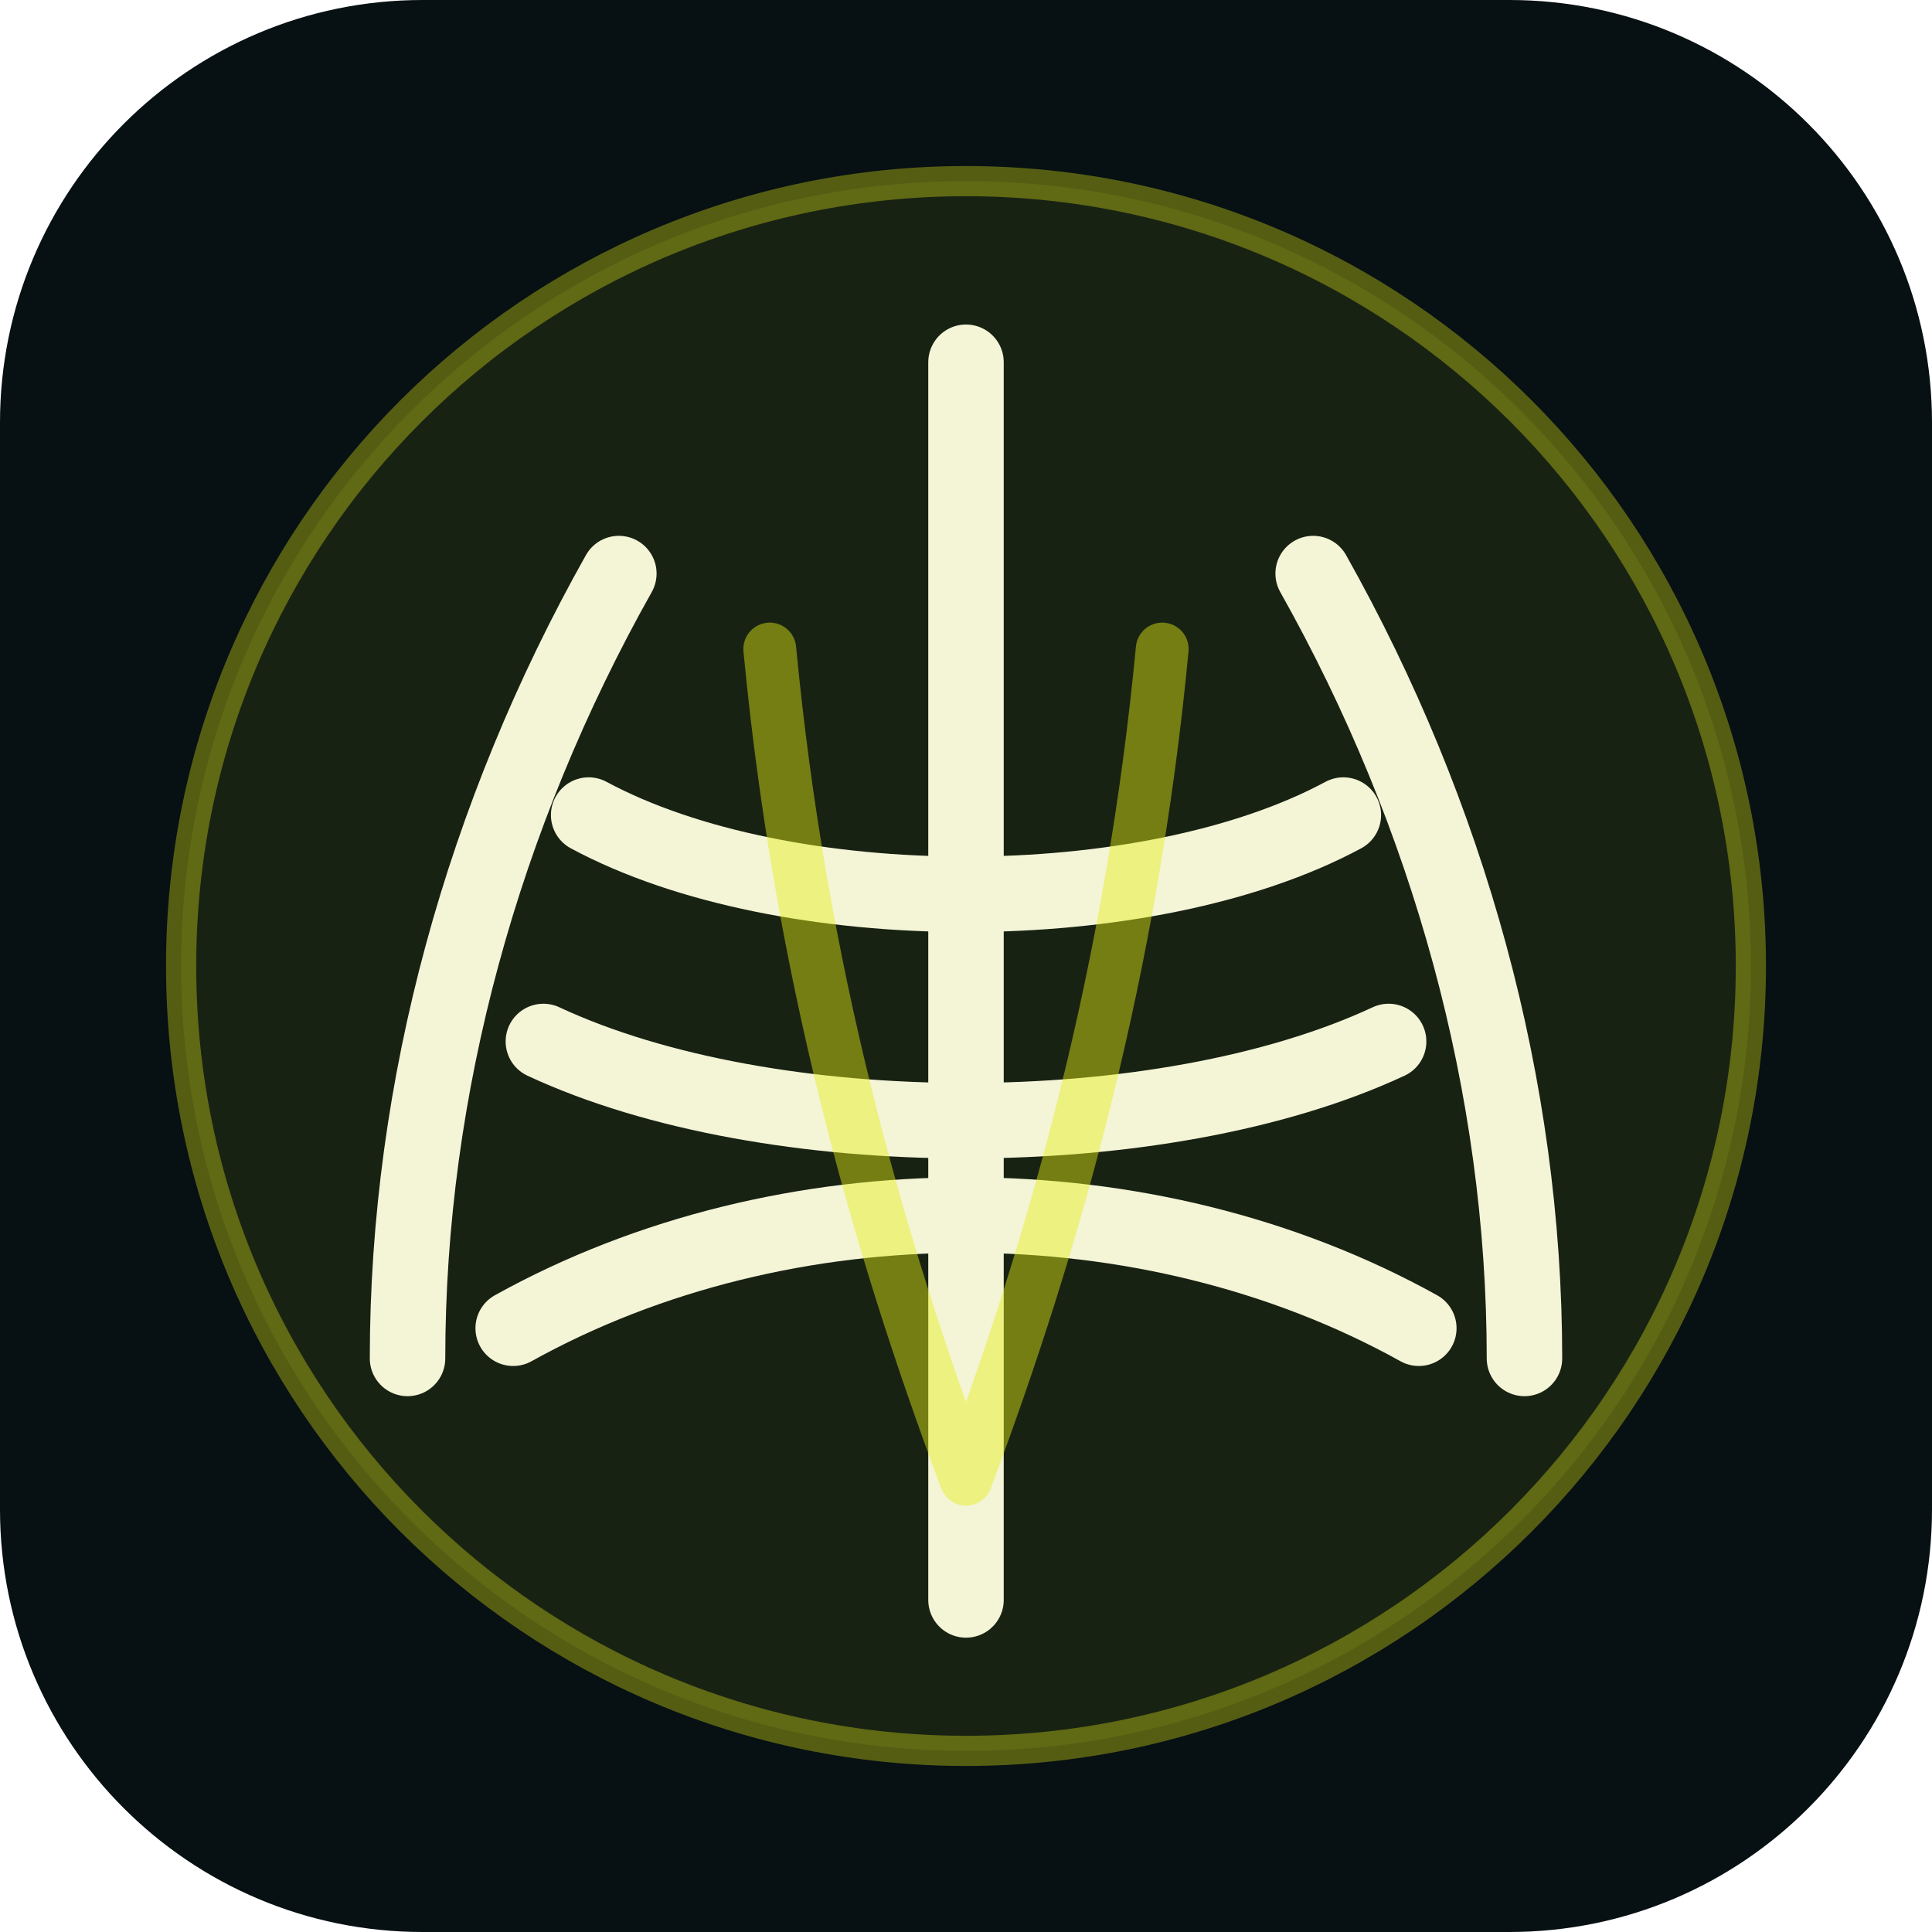
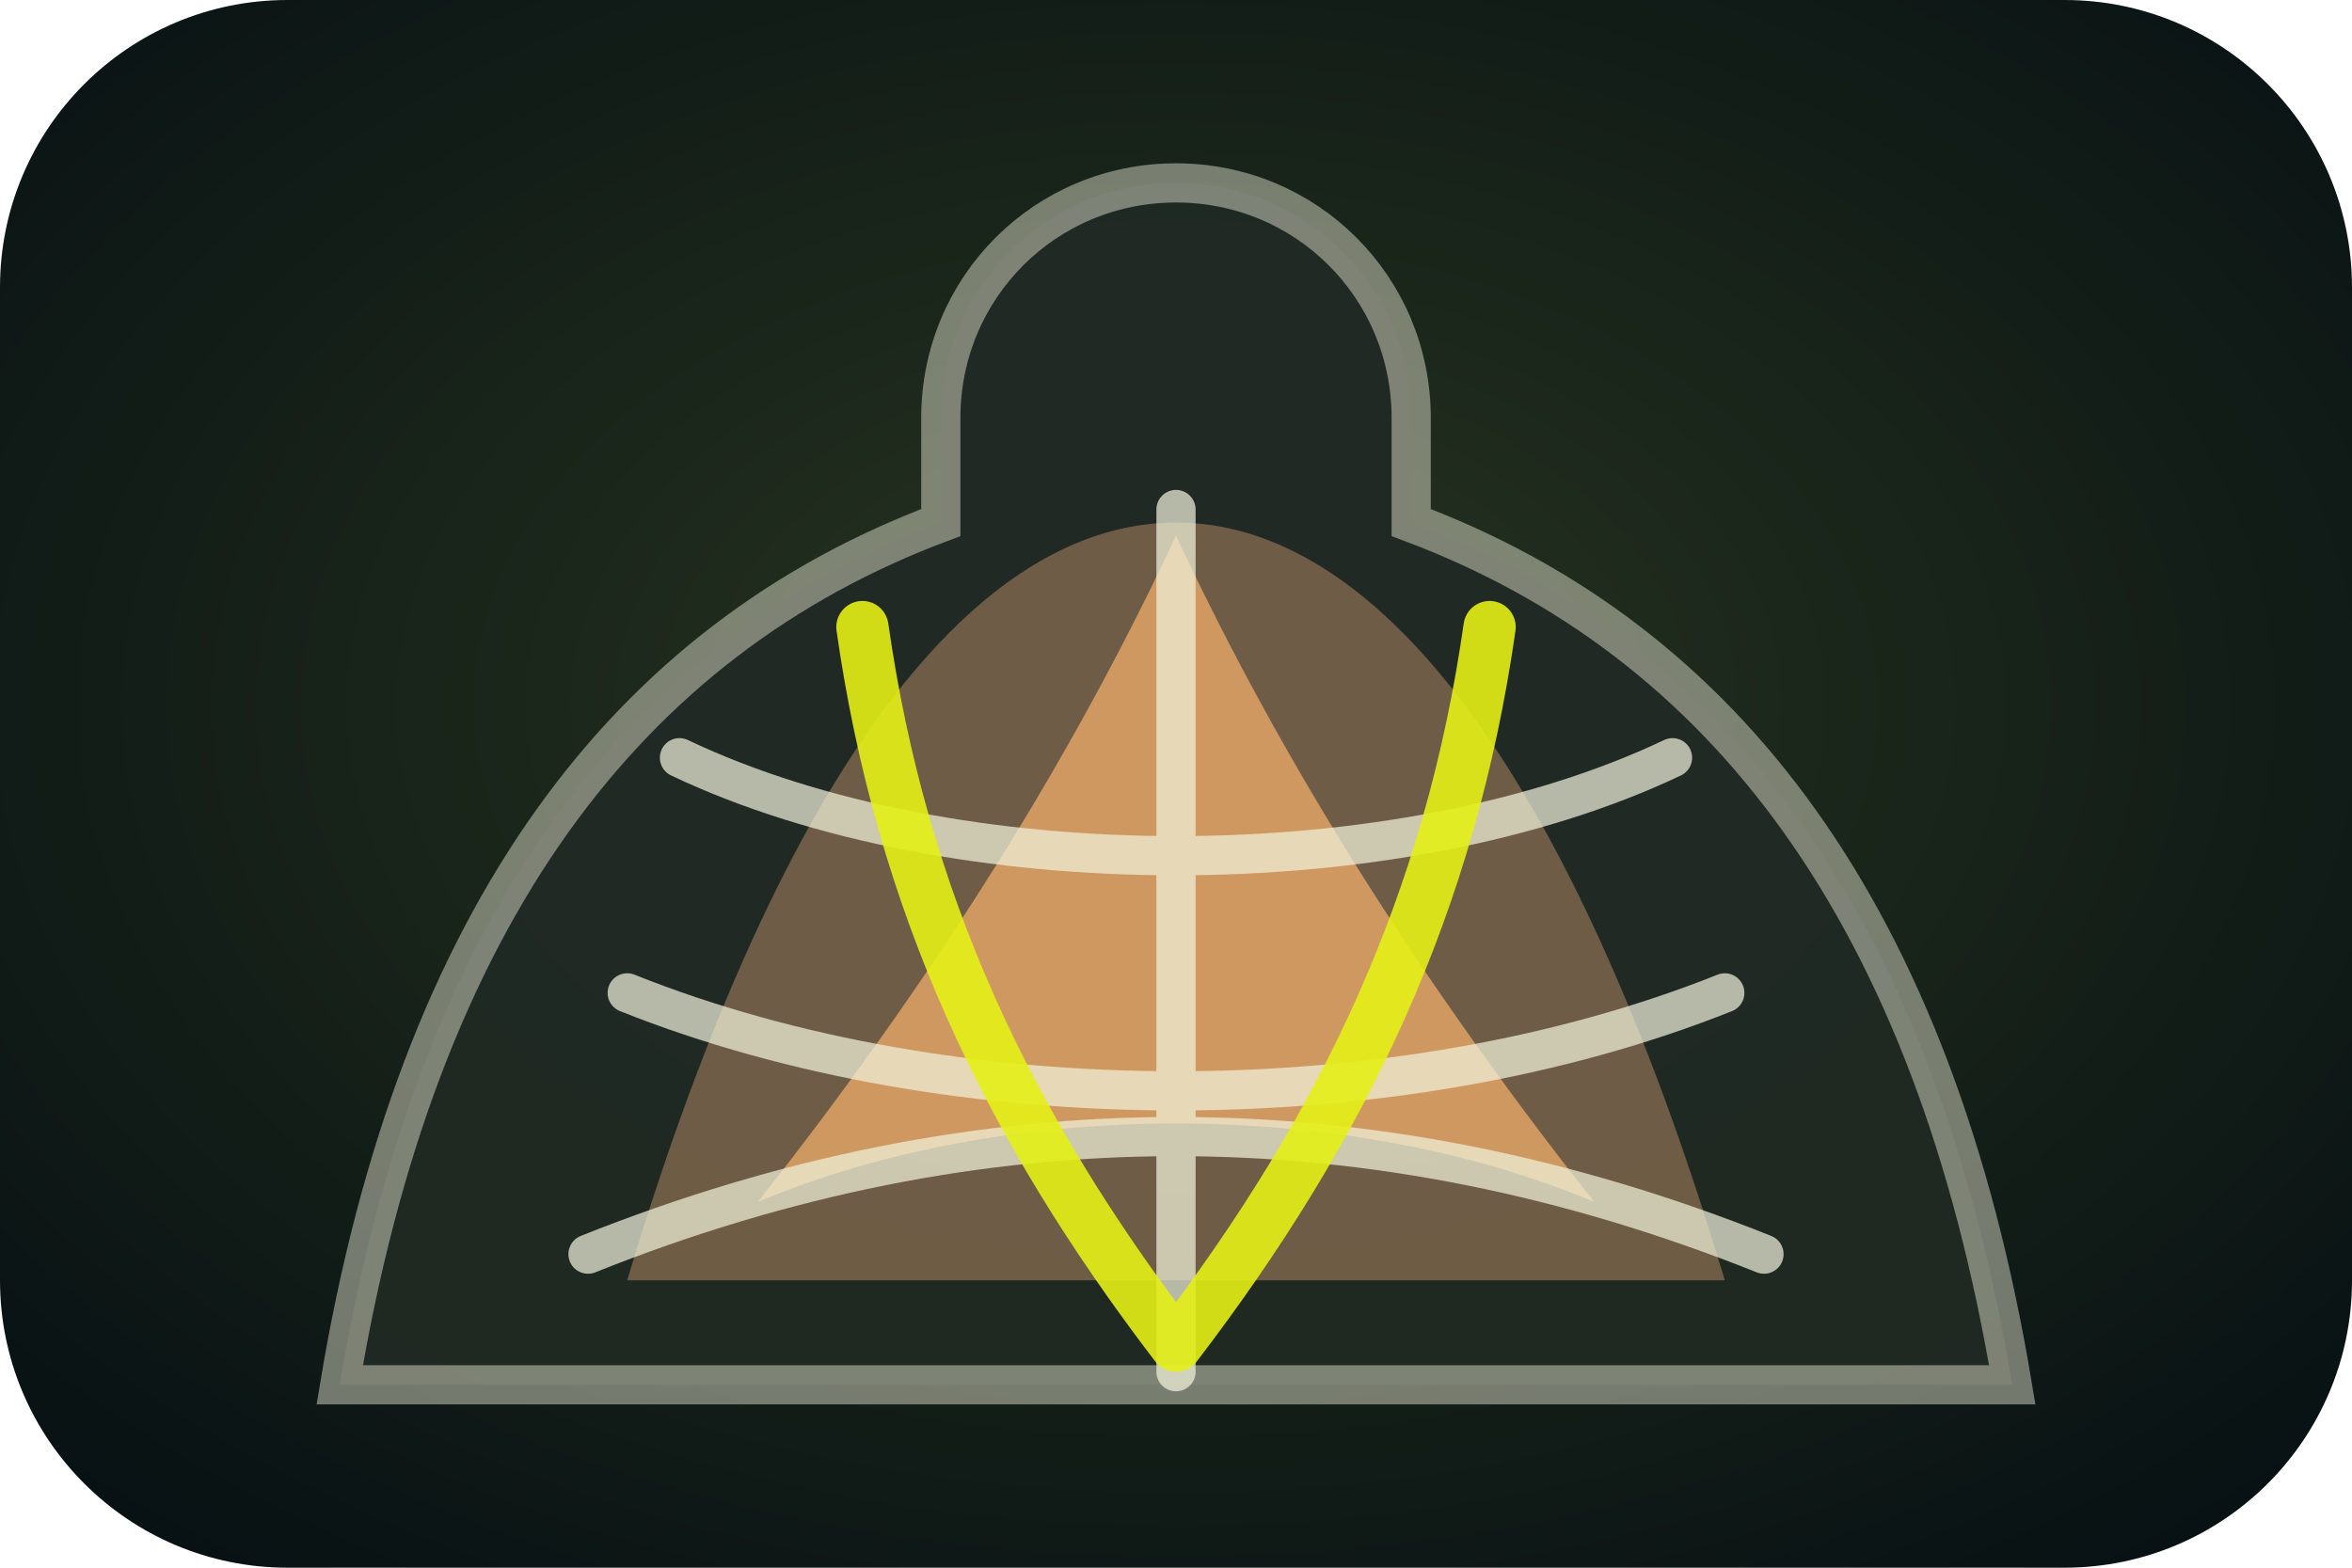
- <svg xmlns="http://www.w3.org/2000/svg" viewBox="0 0 128 128">
-   <rect width="128" height="128" rx="28" fill="#071013" />
-   <circle cx="64" cy="64" r="52" fill="rgba(228,239,22,.08)" stroke="#e4ef16" stroke-opacity=".35" stroke-width="2" />
-   <path d="M64 24v82M41 38c-9 16-14 34-14 52M87 38c9 16 14 34 14 52M39 54c13 7 37 7 50 0M36 69c15 7 41 7 56 0M34 88c18-10 42-10 60 0" fill="none" stroke="#f4f4d7" stroke-width="5" stroke-linecap="round" stroke-linejoin="round" />
-   <path d="M51 43c2 21 7 39 13 55M77 43c-2 21-7 39-13 55" fill="none" stroke="#e4ef16" stroke-opacity=".45" stroke-width="3.5" stroke-linecap="round" stroke-linejoin="round" />
+ <svg xmlns="http://www.w3.org/2000/svg" viewBox="0 0 180 120">
+   <defs>
+     <radialGradient id="bg" cx="50%" cy="45%" r="70%">
+       <stop offset="0" stop-color="#283520" />
+       <stop offset="1" stop-color="#071013" />
+     </radialGradient>
+   </defs>
+   <rect width="180" height="120" rx="22" fill="url(#bg)" />
+   <g opacity=".98">
+     <path d="M90 14c-10 0-18 8-18 18v8c-24 9-40 30-46 66h128c-6-36-22-57-46-66v-8c0-10-8-18-18-18z" fill="#202923" stroke="#f5f5de" stroke-opacity=".45" stroke-width="3" />
+     <path d="M48 98c12-40 27-58 42-58s30 18 42 58H48z" fill="#d09b71" opacity=".45" />
+     <path d="M58 92c15-19 25-36 32-51 7 15 17 32 32 51-19-8-45-8-64 0z" fill="#ffb56f" opacity=".68" />
+     <path d="M90 39v66M52 58c21 10 55 10 76 0M48 76c25 10 59 10 84 0M45 96c30-12 60-12 90 0" fill="none" stroke="#f5f5de" stroke-width="3" stroke-linecap="round" opacity=".72" />
+   </g>
+   <g opacity=".9">
+     <path d="M66 48c3 21 11 38 24 55M114 48c-3 21-11 38-24 55" fill="none" stroke="#e4ef16" stroke-width="4" stroke-linecap="round" />
+   </g>
</svg>
